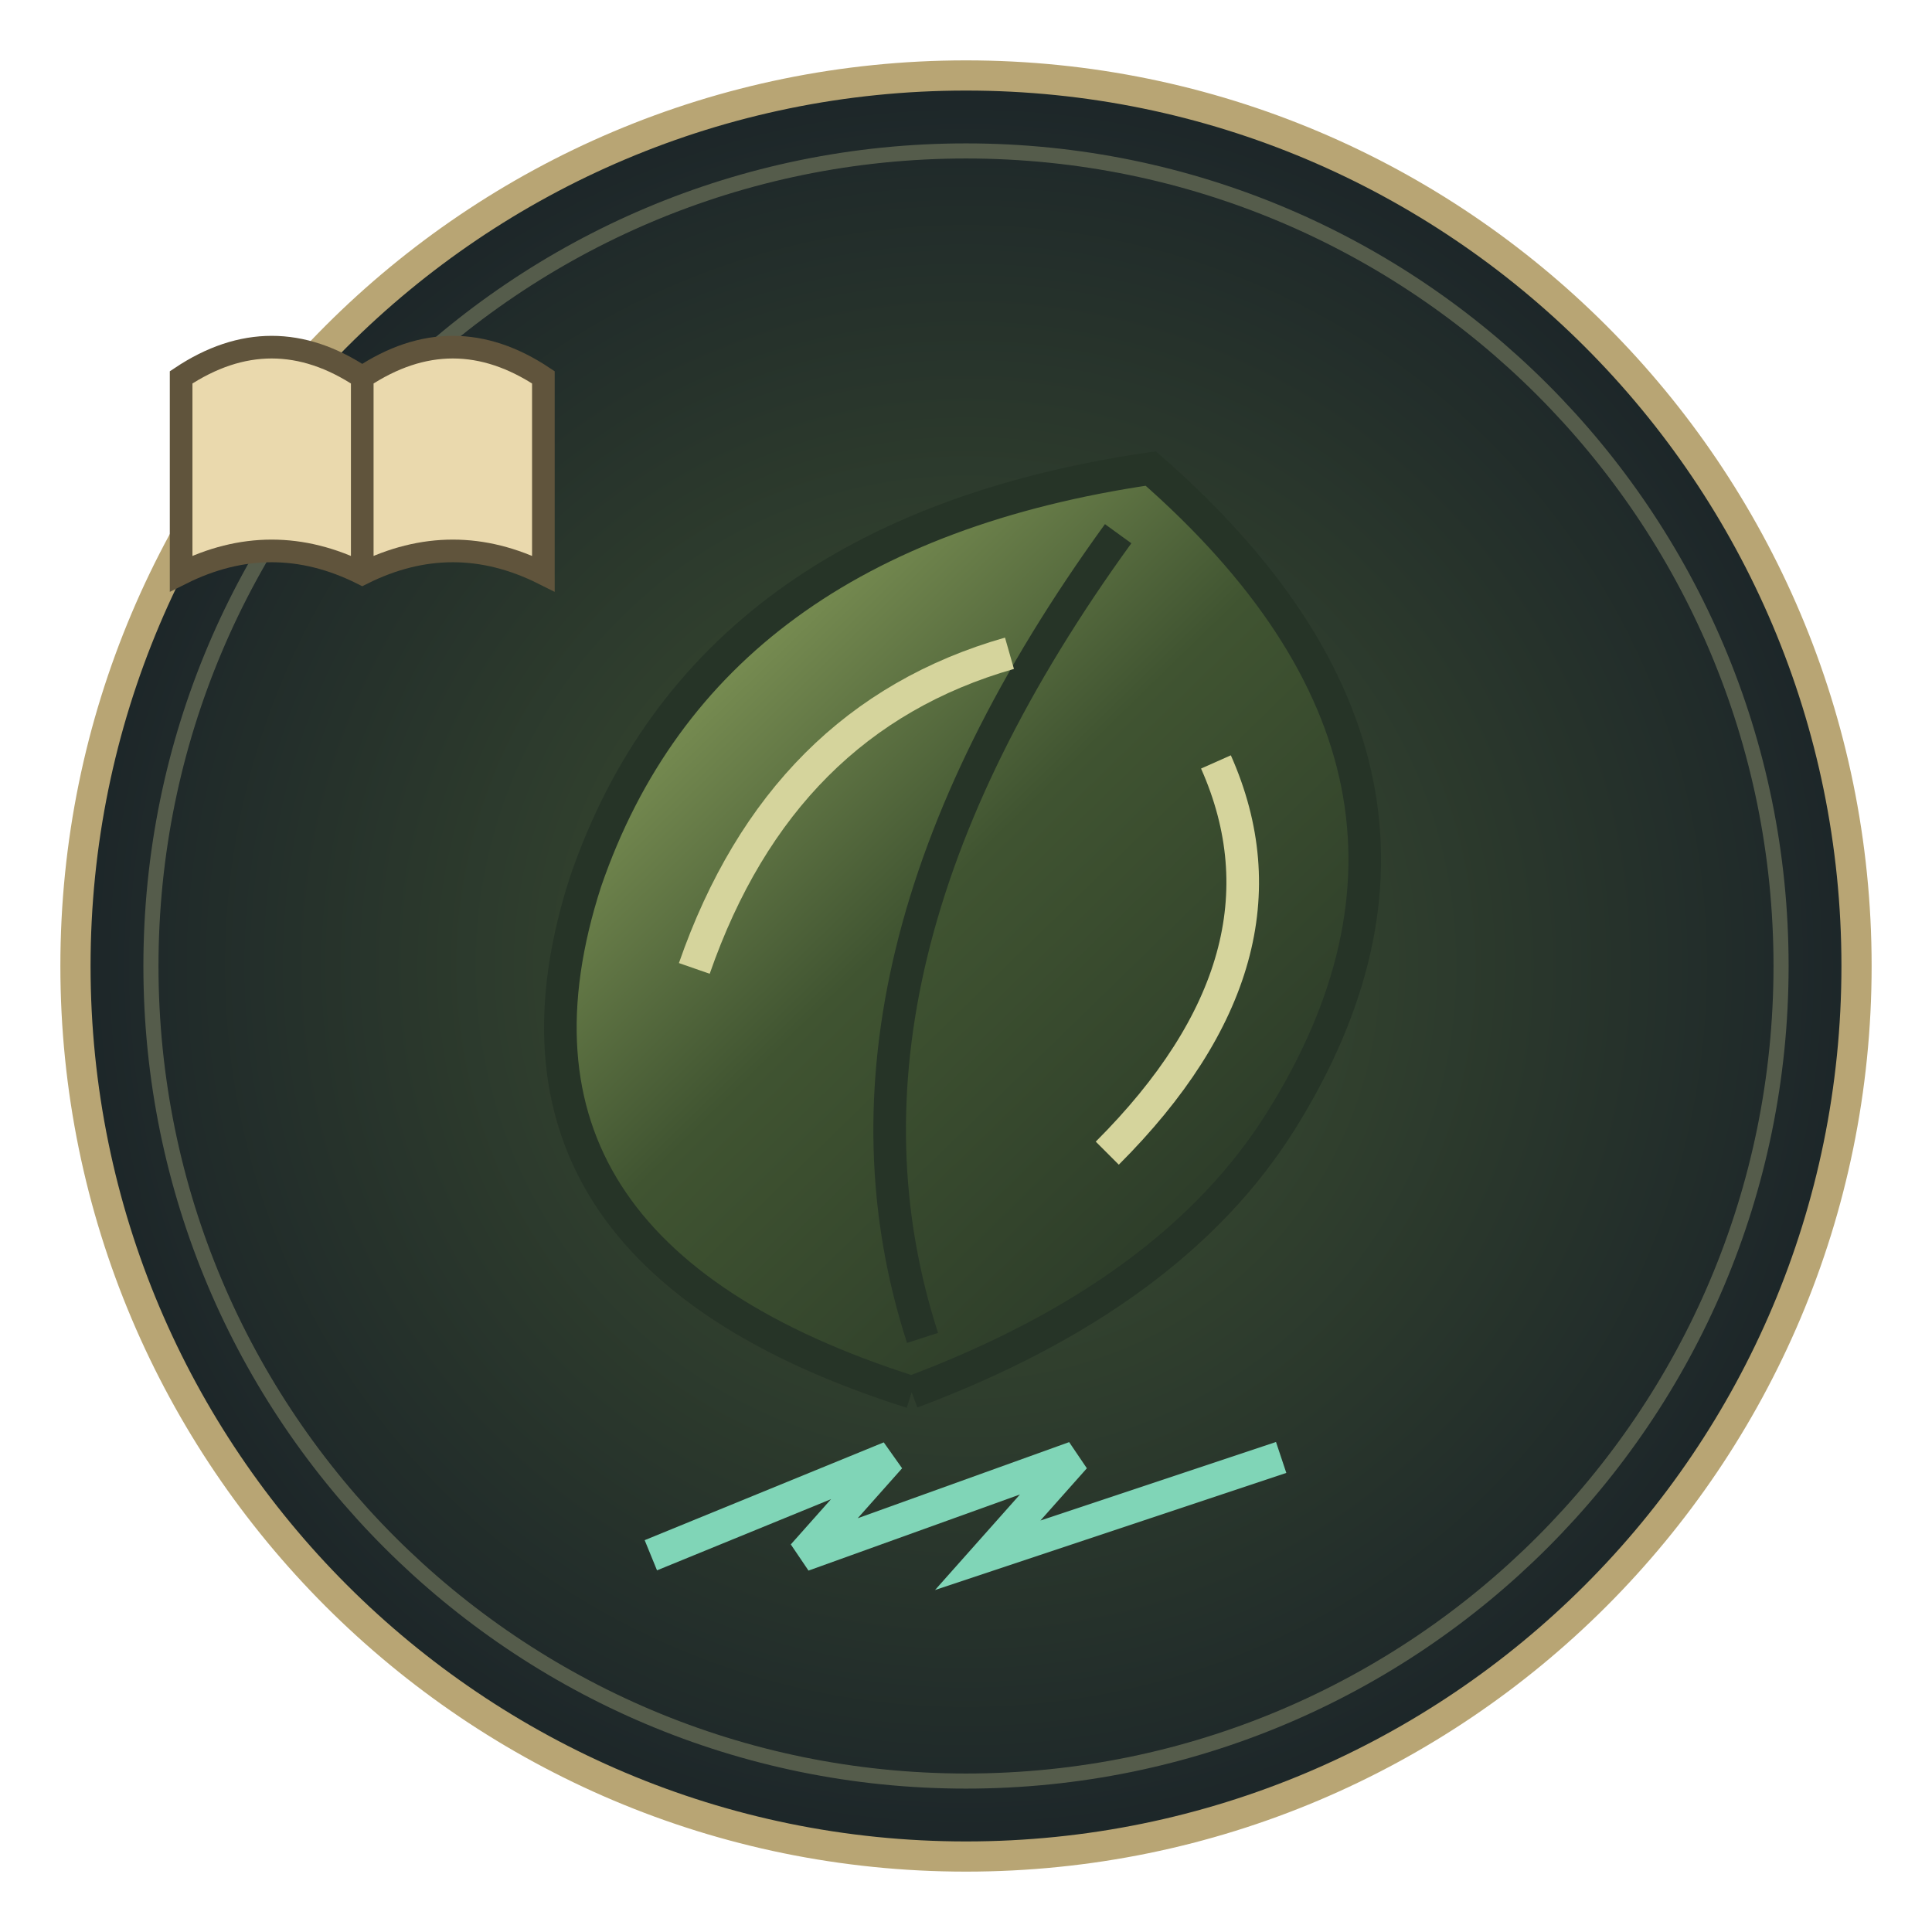
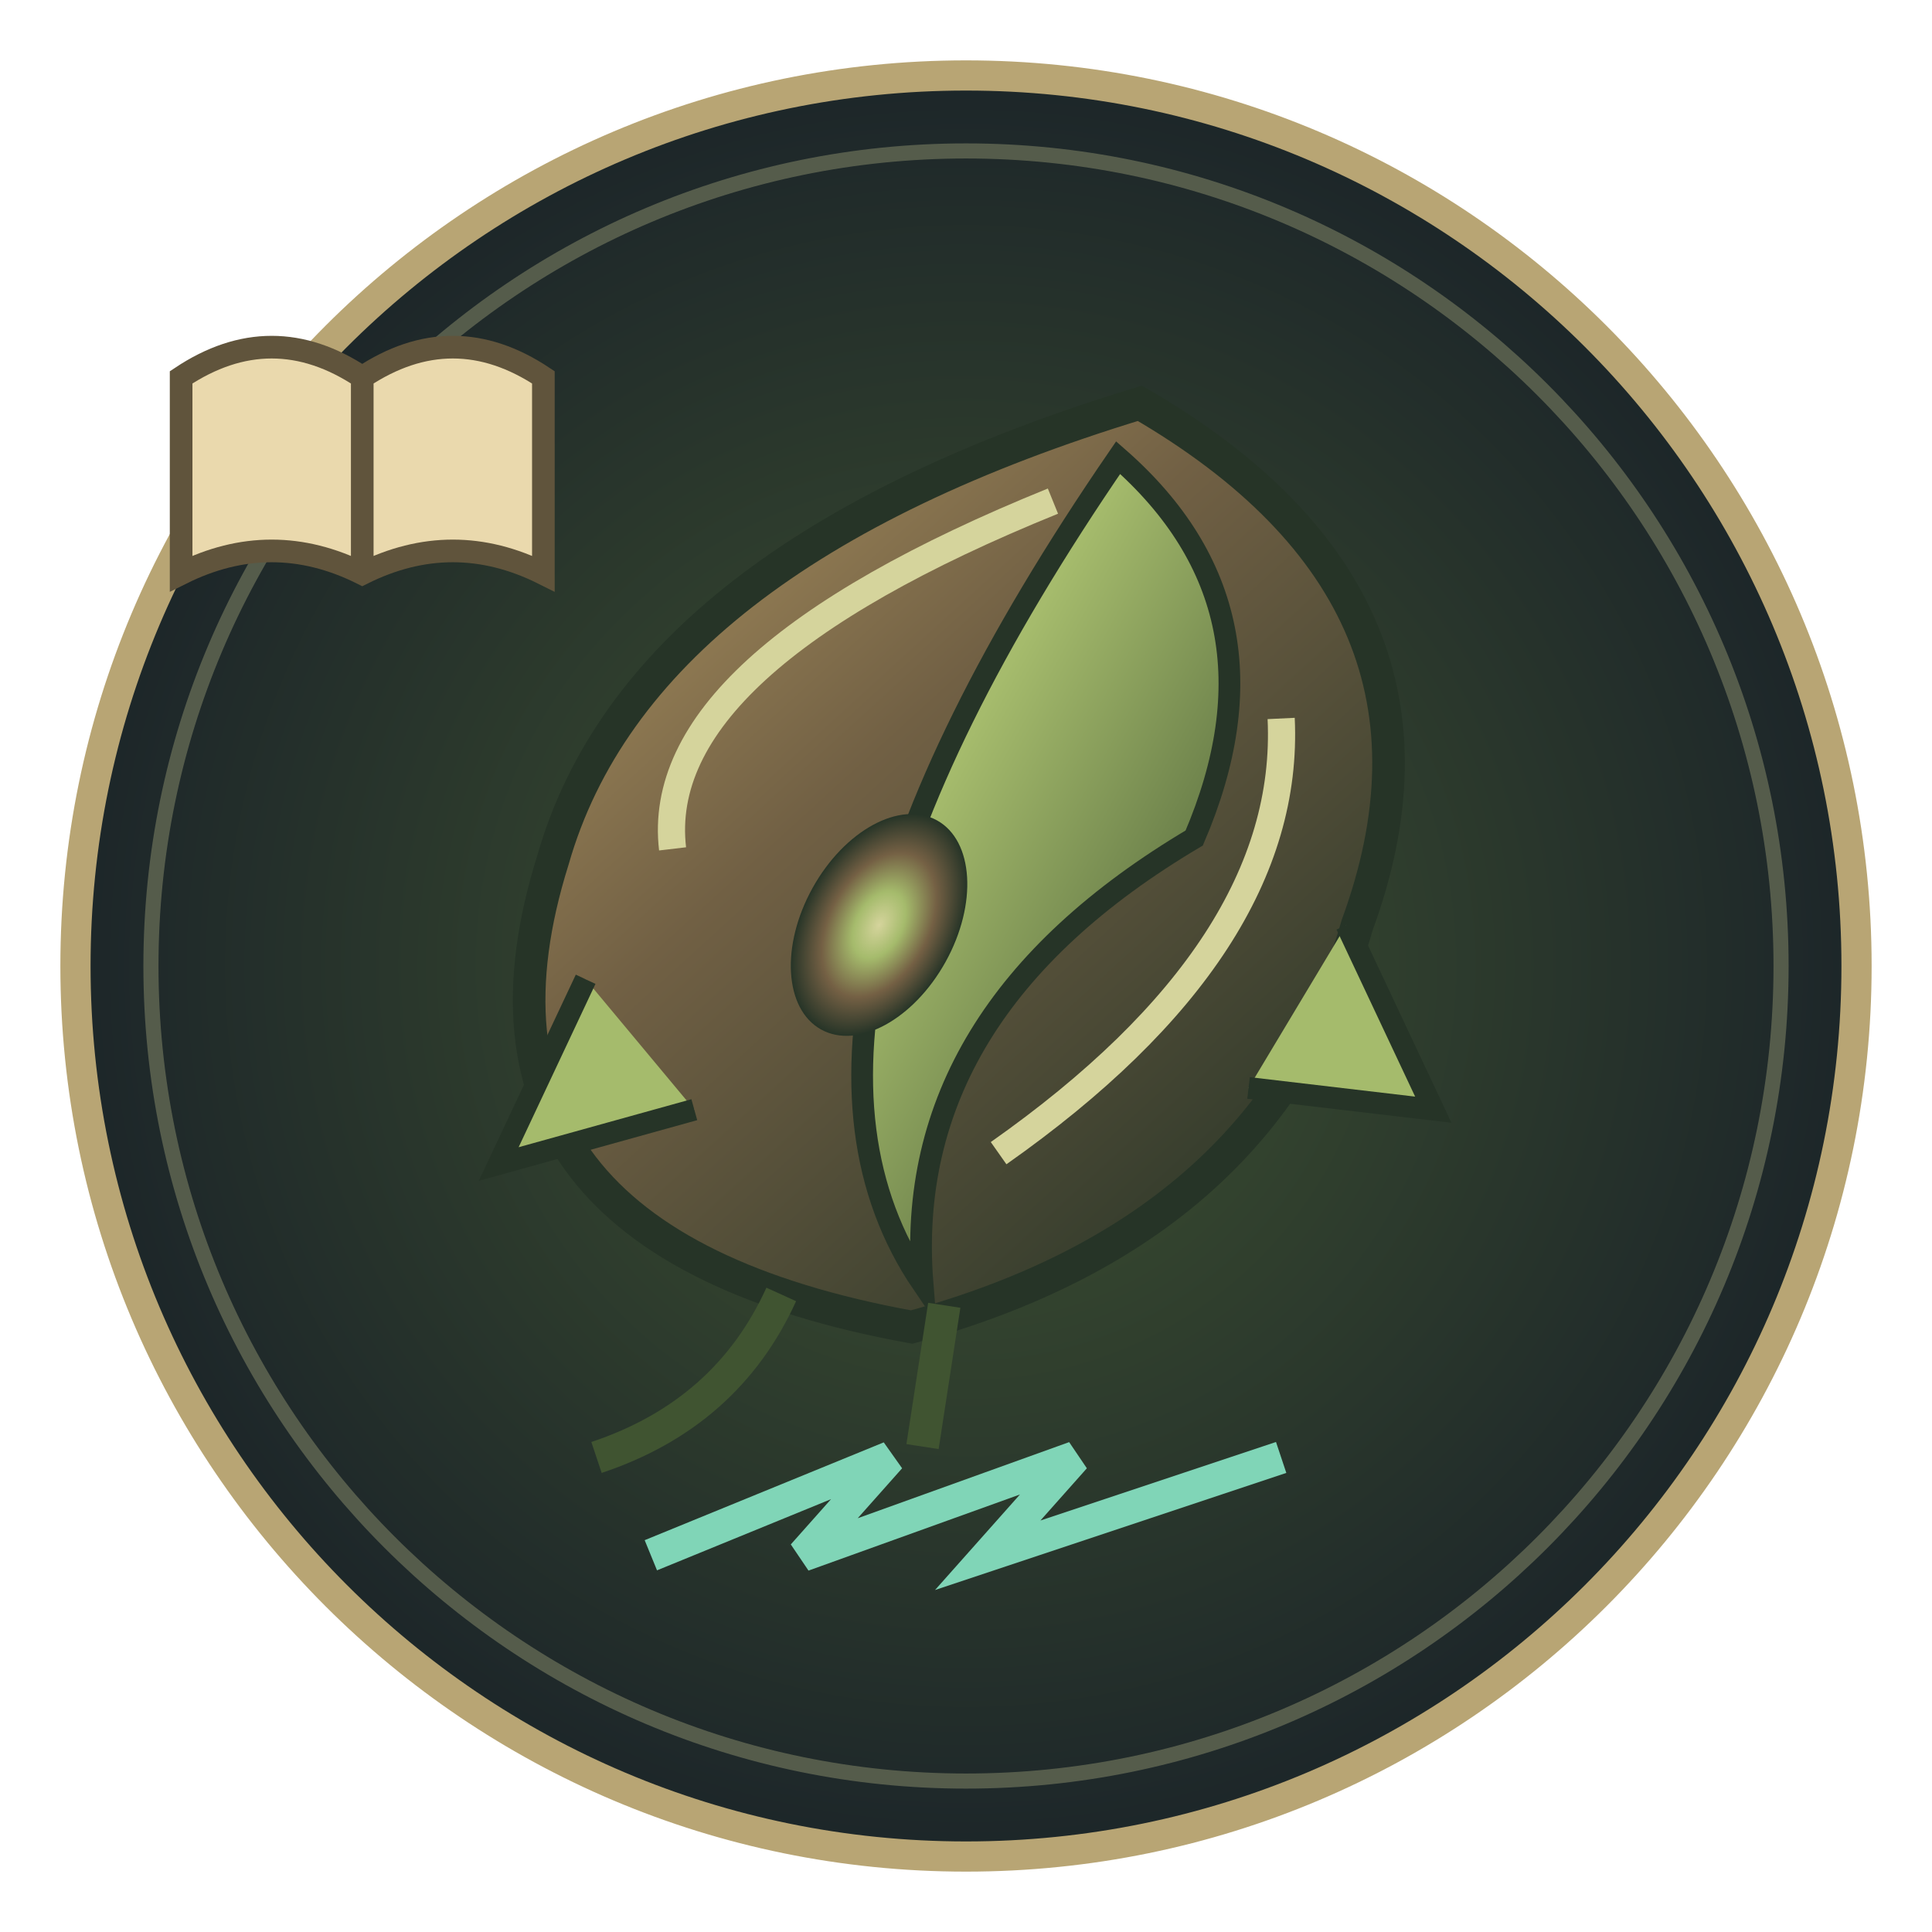
<svg xmlns="http://www.w3.org/2000/svg" viewBox="0 0 128 128">
  <defs>
    <radialGradient id="bg">
      <stop stop-color="#405431" />
      <stop offset="1" stop-color="#1c2529" />
    </radialGradient>
    <linearGradient id="body" x2=".85" y2="1">
      <stop stop-color="#a5bb6c" />
      <stop offset=".5" stop-color="#405431" />
      <stop offset="1" stop-color="#263427" />
    </linearGradient>
+     <linearGradient id="wood" x1="0" y1="0" x2=".85" y2="1">
+       <stop stop-color="#b59a64" />
+       <stop offset=".42" stop-color="#716044" />
+       <stop offset="1" stop-color="#263427" />
+     </linearGradient>
+     <linearGradient id="leaf" x1="0" y1="0" x2=".8" y2="1">
+       <stop stop-color="#d5d49c" />
+       <stop offset=".35" stop-color="#a5bb6c" />
+       <stop offset="1" stop-color="#405431" />
+     </linearGradient>
+     <linearGradient id="metal" x1="0" y1="0" x2=".85" y2="1">
+       <stop stop-color="#ece2c5" />
+       <stop offset=".28" stop-color="#a5a49b" />
+       <stop offset=".52" stop-color="#5c626b" />
+       <stop offset=".72" stop-color="#929193" />
+       <stop offset="1" stop-color="#263427" />
+     </linearGradient>
+     <linearGradient id="bone" x1="0" y1="0" x2=".8" y2="1">
+       <stop stop-color="#fff1ce" />
+       <stop offset=".38" stop-color="#d2c7ad" />
+       <stop offset=".76" stop-color="#a89b8d" />
+       <stop offset="1" stop-color="#405431" />
+     </linearGradient>
+     <radialGradient id="core">
+       <stop stop-color="#d5d49c" />
+       <stop offset=".3" stop-color="#a5bb6c" />
+       <stop offset=".65" stop-color="#746044" />
+       <stop offset="1" stop-color="#263427" />
+     </radialGradient>
+     <radialGradient id="void">
+       <stop stop-color="#746044" />
+       <stop offset=".42" stop-color="#405431" />
+       <stop offset="1" stop-color="#111621" />
+     </radialGradient>
+     <linearGradient id="spirit" x1="0" y1="0" x2=".35" y2="1">
+       <stop stop-color="#d5d49c" />
+       <stop offset=".32" stop-color="#a5bb6c" />
+       <stop offset=".68" stop-color="#746044" />
+       <stop offset="1" stop-color="#405431" stop-opacity=".12" />
+     </linearGradient>
  </defs>
  <circle cx="64" cy="64" r="59" fill="url(#bg)" stroke="#b8a574" stroke-width="2" />
  <circle cx="64" cy="64" r="54" fill="none" stroke="#d5d49c" opacity=".3" />
  <g transform="translate(64 98) scale(.72)">
-     <path d="M-5-8Q-46-21-35-55Q-24-87 17-93Q49-65 29-33Q19-17-5-8" fill="url(#body)" stroke="#263427" stroke-width="3" />
-     <path d="M-4-13Q-15-47 14-87" fill="none" stroke="#263427" stroke-width="3" />
-     <path d="M-25-47Q-17-70 4-76M13-30Q31-48 23-66" fill="none" stroke="#d5d49c" stroke-width="3" />
+     <path d="M-5-14Q-49-22-38-57Q-30-85 16-99Q47-81 36-51Q28-23-5-14Z" fill="url(#wood)" stroke="#263427" stroke-width="3" />
+     <path d="M-4-18Q-21-43 14-94Q30-80 21-59Q-6-43-4-18Z" fill="url(#leaf)" stroke="#263427" stroke-width="2" />
+     <path d="M-27-58Q-29-75 8-90M3-30Q30-49 29-70" stroke="#d5d49c" stroke-width="2.5" fill="none" />
+     <path d="M-25-34L-43-29L-35-46M26-36L43-34L35-51" fill="#a5bb6c" stroke="#263427" stroke-width="2" />
+     <ellipse cx="-8" cy="-51" rx="7" ry="11" transform="rotate(29 -8 -51)" fill="url(#core)" />
+     <path d="M-17-17Q-22-6-34-2M-2-16L-4-3" stroke="#405431" stroke-width="3" fill="none" />
    <path d="M-29 7L-7-2L-15 7L10-2L2 7L29-2" fill="none" stroke="#80d5b7" stroke-width="3" />
  </g>
  <path d="M24 25q6-4 12 0v13q-6-3-12 0-6-3-12 0V25q6-4 12 0Zm0 0v13" fill="#ead9ad" stroke="#60543c" stroke-width="1.5" />
</svg>
